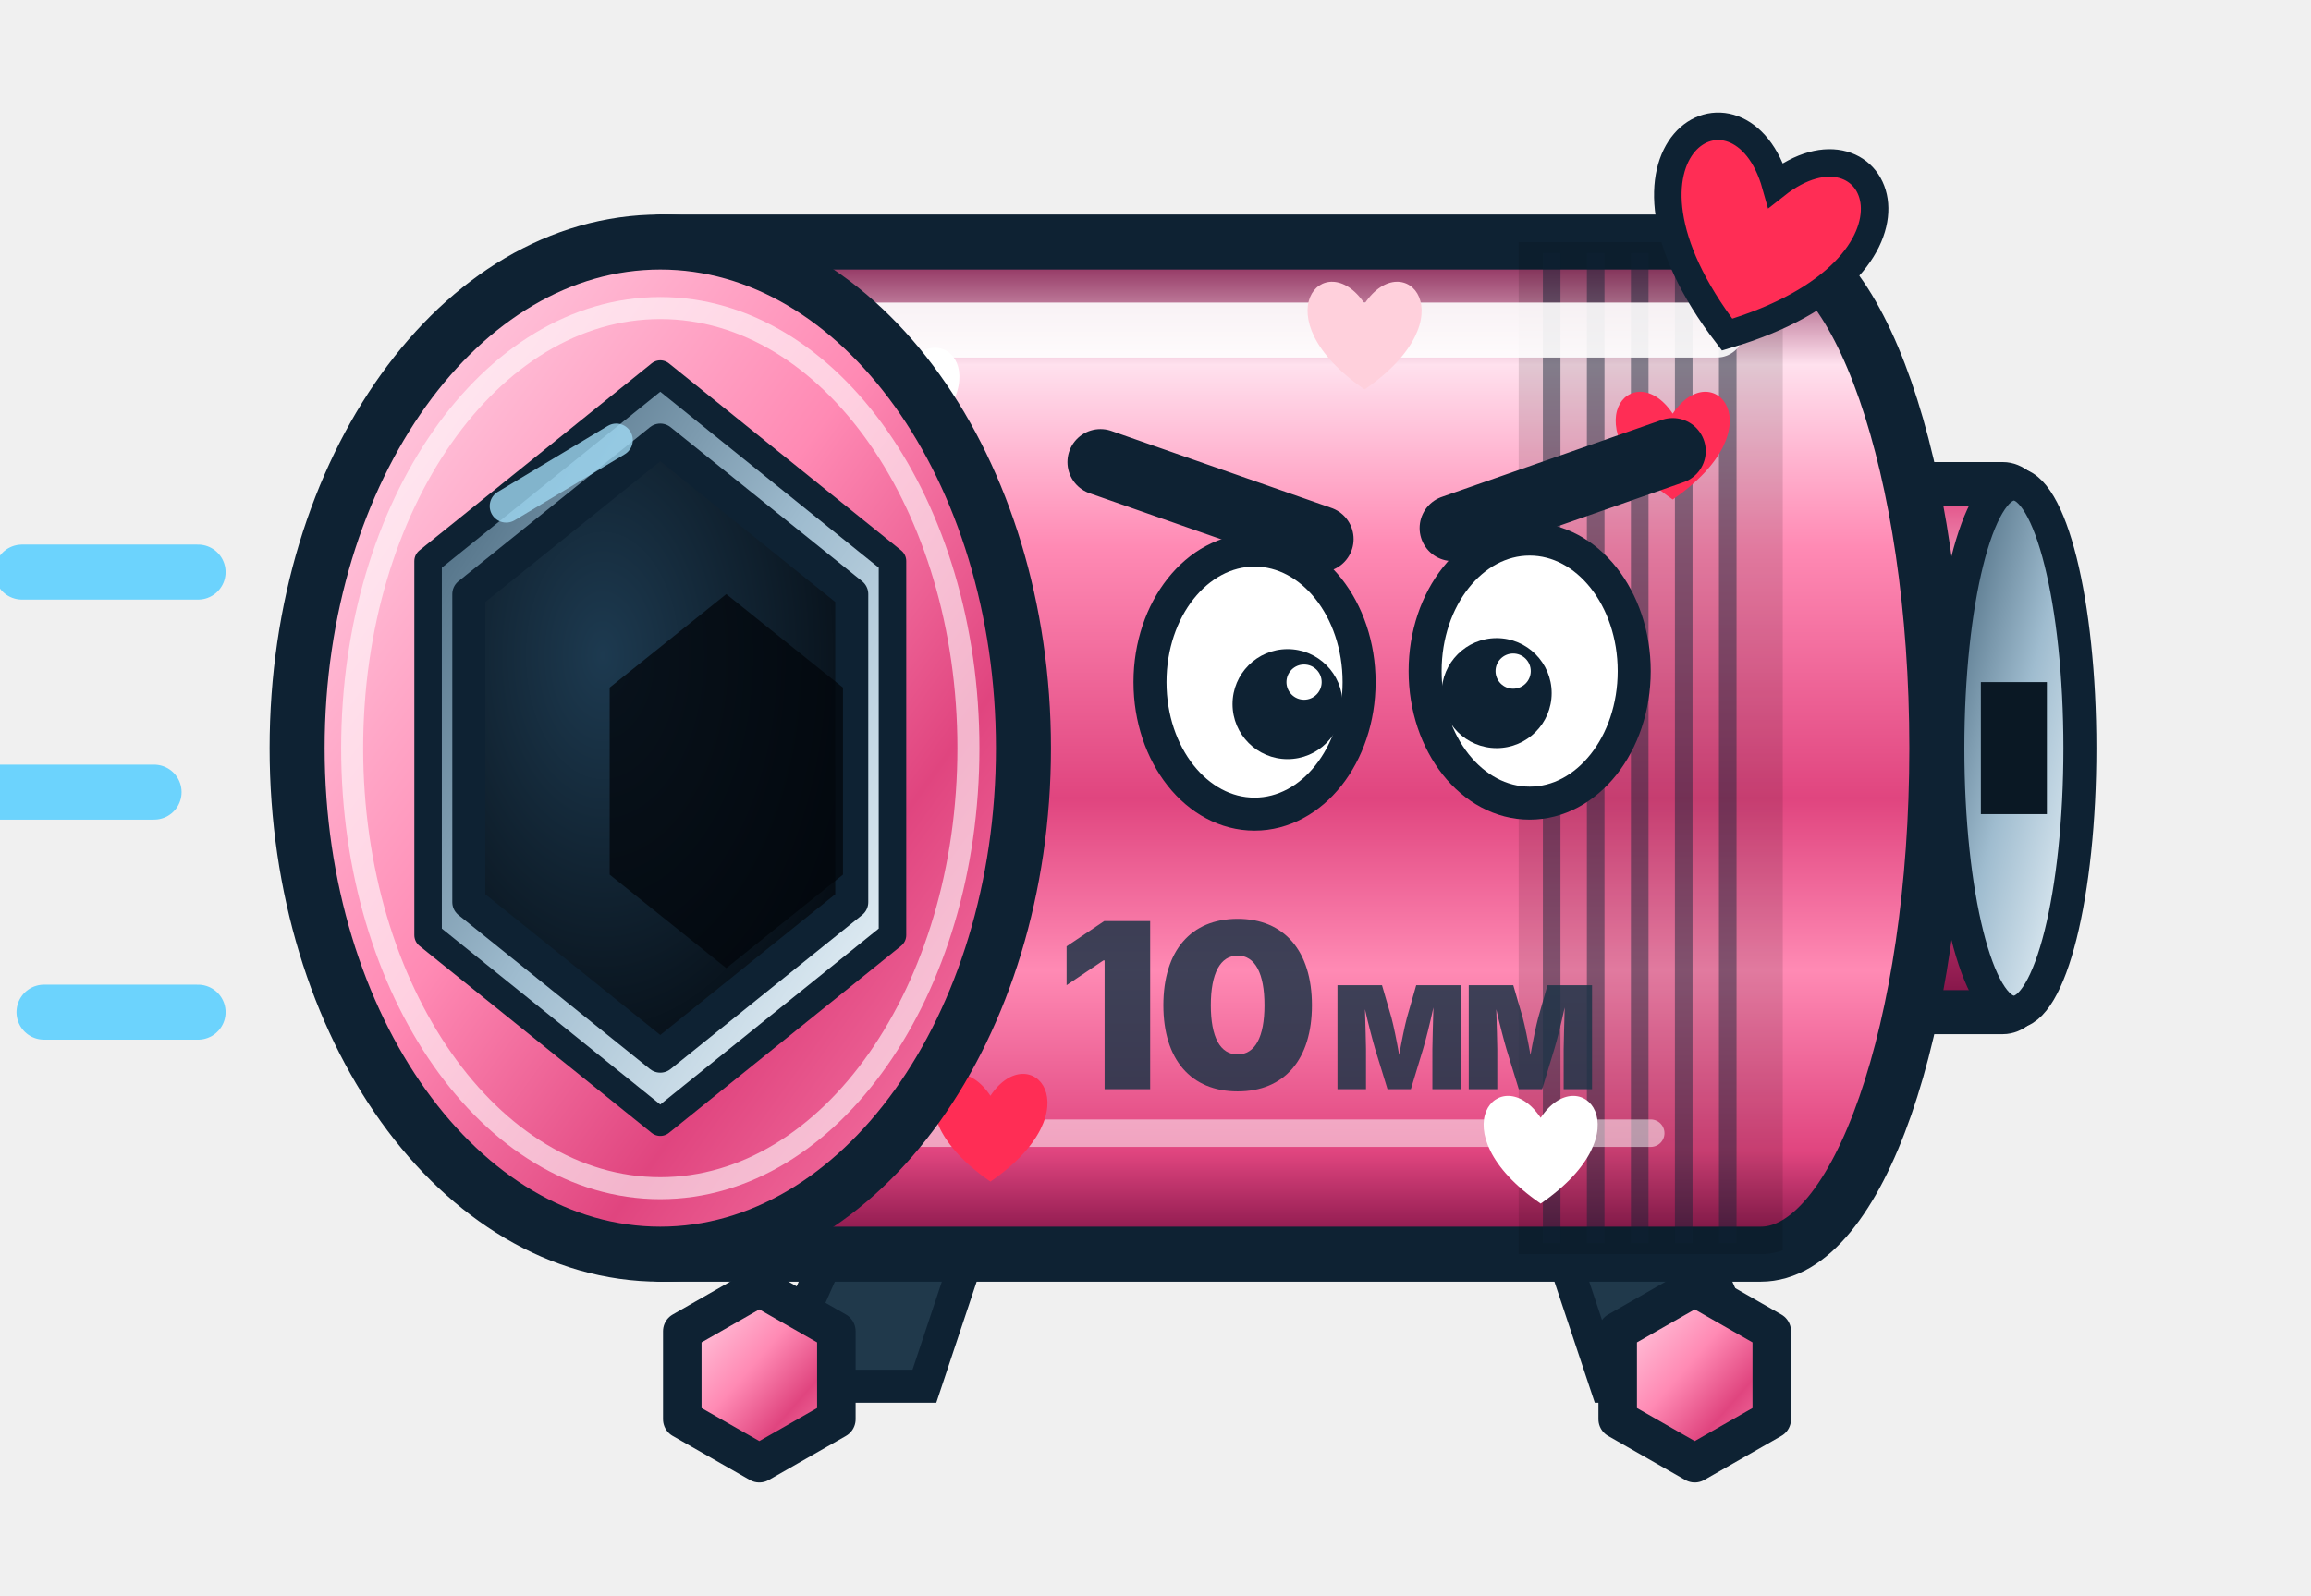
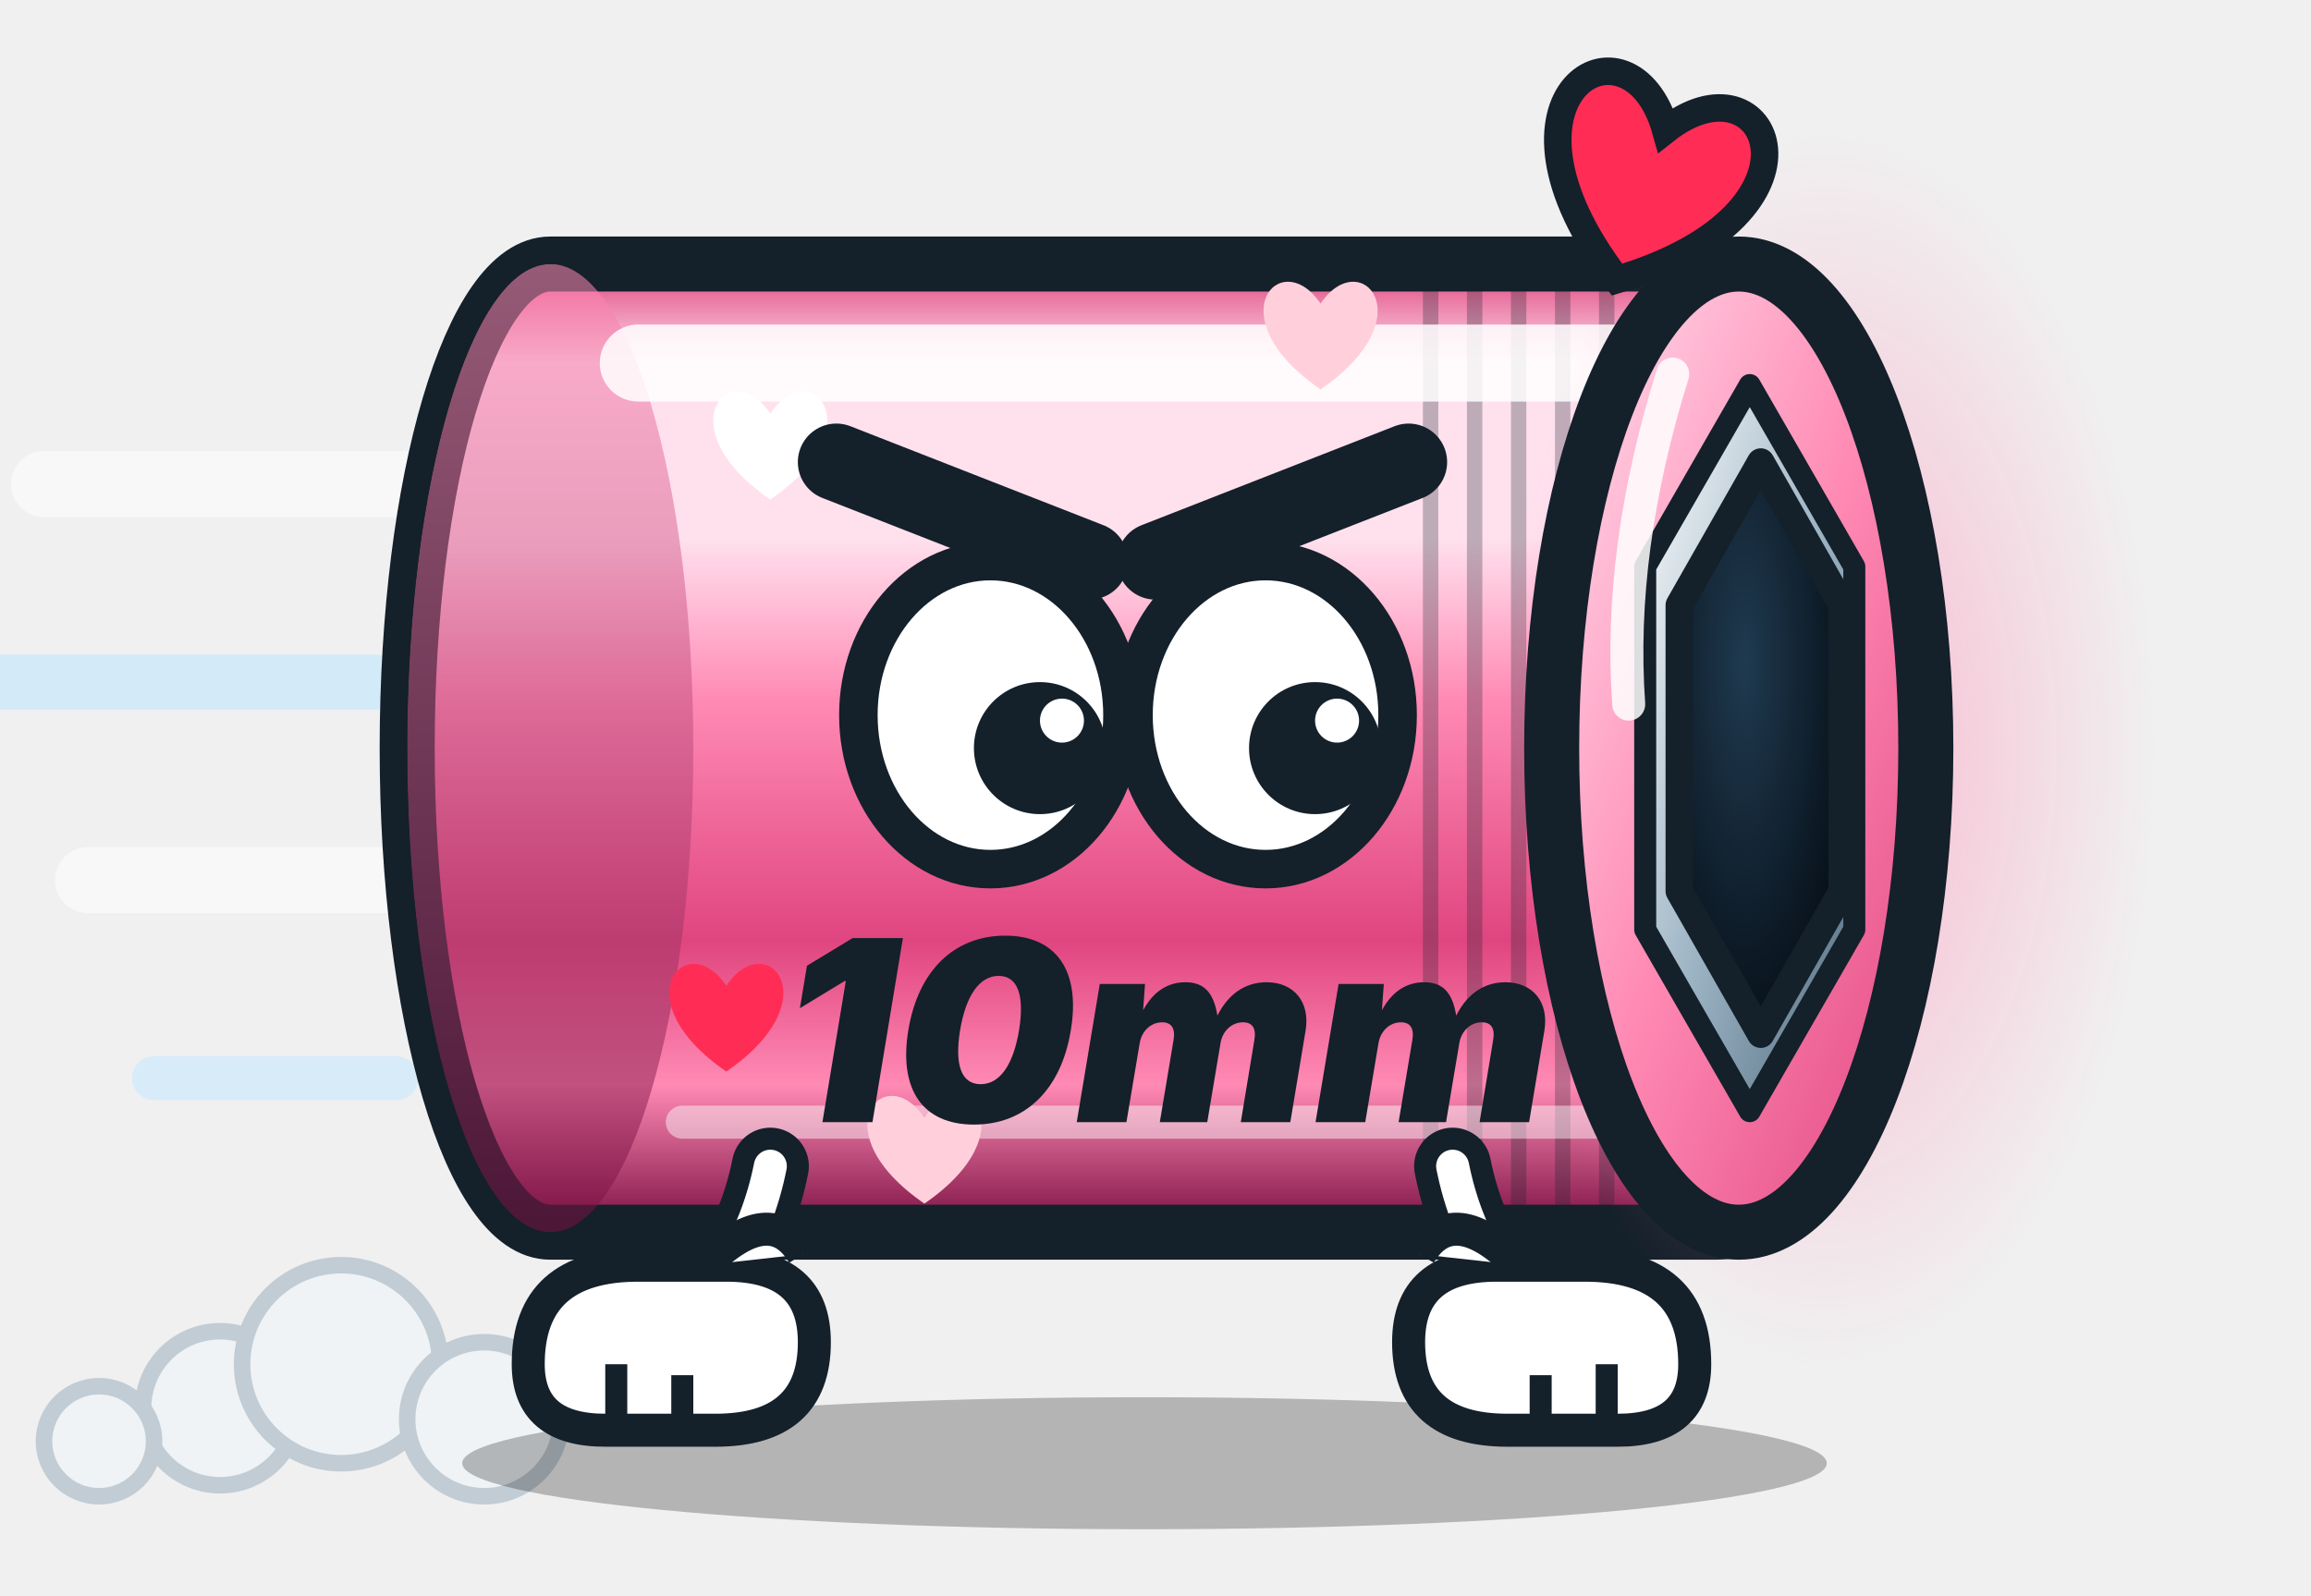
<svg xmlns="http://www.w3.org/2000/svg" viewBox="0 0 210 145">
  <defs>
    <linearGradient id="body" x2="0" y2="1">
-       <stop offset="0" stop-color="#7a1043" />
-       <stop offset="0.12" stop-color="#ffe1ee" />
-       <stop offset="0.3" stop-color="#ff8ab4" />
-       <stop offset="0.55" stop-color="#e0457f" />
-       <stop offset="0.72" stop-color="#ff8ab4" />
-       <stop offset="0.9" stop-color="#e0457f" />
+       <stop offset="0" stop-color="#e0457f" />
+       <stop offset="0.1" stop-color="#ffe1ee" />
+       <stop offset="0.28" stop-color="#ffe1ee" />
+       <stop offset="0.45" stop-color="#ff8ab4" />
+       <stop offset="0.7" stop-color="#e0457f" />
+       <stop offset="0.85" stop-color="#ff8ab4" />
      <stop offset="1" stop-color="#7a1043" />
    </linearGradient>
    <linearGradient id="face" x1="0" y1="0" x2="1" y2="1">
      <stop offset="0" stop-color="#ffe1ee" />
-       <stop offset="0.45" stop-color="#ff8ab4" />
-       <stop offset="0.7" stop-color="#e0457f" />
-       <stop offset="1" stop-color="#ff8ab4" />
+       <stop offset="0.5" stop-color="#ff8ab4" />
+       <stop offset="1" stop-color="#e0457f" />
    </linearGradient>
-     <linearGradient id="bevel" x1="0" y1="0" x2="1" y2="1">
-       <stop stop-color="#3a5a70" />
-       <stop offset=".5" stop-color="#9fbccf" />
-       <stop offset="1" stop-color="#f4fbff" />
+     <linearGradient id="drive" x2="0" y2="1">
+       <stop offset="0" stop-color="#ff8ab4" />
+       <stop offset="1" stop-color="#7a1043" />
    </linearGradient>
-     <radialGradient id="hole" cx=".35" cy=".35" r=".8">
-       <stop stop-color="#1d3a50" />
+     <radialGradient id="hole" cx=".4" cy=".35" r=".8">
+       <stop stop-color="#1f3a50" />
      <stop offset="1" stop-color="#03080e" />
    </radialGradient>
-     <linearGradient id="drive" x2="0" y2="1">
-       <stop offset="0" stop-color="#e0457f" />
-       <stop offset="0.3" stop-color="#ffe1ee" />
-       <stop offset="0.7" stop-color="#e0457f" />
-       <stop offset="1" stop-color="#7a1043" />
+     <linearGradient id="bevel" x1="0" y1="0" x2="1" y2="1">
+       <stop stop-color="#ffffff" />
+       <stop offset=".5" stop-color="#9fb6c6" />
+       <stop offset="1" stop-color="#4f6a7e" />
    </linearGradient>
+     <radialGradient id="fglow" cx=".5" cy=".5" r=".5">
+       <stop stop-color="#ff8ab4" stop-opacity=".55" />
+       <stop offset="1" stop-color="#ff8ab4" stop-opacity="0" />
+     </radialGradient>
    <clipPath id="bodyclip">
-       <path d="M60 22H160A16 46 0 0 1 160 114H60Z" />
+       <path d="M50 24 H156 A16 44 0 0 1 156 112 H50 A13 44 0 0 1 50 24Z" />
    </clipPath>
  </defs>
-   <g stroke="#55ceff" stroke-width="5" stroke-linecap="round" opacity=".85">
-     <path d="M18 52H2M14 72H-2M18 92H4" />
+   <g stroke-linecap="round" fill="none">
+     <path d="M4 44 H40" stroke="#ffffff" stroke-width="6" opacity=".55" />
+     <path d="M0 62 H34" stroke="#bfe6ff" stroke-width="5" opacity=".6" />
+     <path d="M8 80 H38" stroke="#ffffff" stroke-width="6" opacity=".5" />
+     <path d="M14 98 H36" stroke="#bfe6ff" stroke-width="4" opacity=".5" />
  </g>
-   <g fill="#20394b" stroke="#0e2233" stroke-width="3">
-     <path d="M78 108 70 126h14l6-18z" />
-     <path d="M140 108 146 126h14l-8-18z" />
+   <g fill="#eef3f6" stroke="#b9c6cf" stroke-width="1.5" opacity=".85">
+     <circle cx="20" cy="128" r="7" />
+     <circle cx="31" cy="124" r="9" />
+     <circle cx="44" cy="129" r="7" />
+     <circle cx="9" cy="131" r="5" />
  </g>
-   <g stroke="#0e2233" stroke-width="3.5" stroke-linejoin="round" fill="url(#face)">
-     <polygon points="62,121 69,117 76,121 76,129 69,133 62,129" />
-     <polygon points="147,121 154,117 161,121 161,129 154,133 147,129" />
+   <ellipse cx="104" cy="133" rx="62" ry="6" fill="#000" opacity=".25" />
+   <path d="M50 24 H156 A16 44 0 0 1 156 112 H50 A13 44 0 0 1 50 24Z" fill="url(#body)" stroke="#14202a" stroke-width="5" stroke-linejoin="round" />
+   <g clip-path="url(#bodyclip)">
+     <ellipse cx="50" cy="68" rx="13" ry="44" fill="url(#drive)" opacity=".55" />
+     <g stroke="#14202a" stroke-width="1.4" opacity=".28">
+       <path d="M130 24 V112" />
+       <path d="M134 24 V112" />
+       <path d="M138 24 V112" />
+       <path d="M142 24 V112" />
+       <path d="M146 24 V112" />
+     </g>
+     <path d="M58 33 H150" stroke="#fff" stroke-width="7" stroke-linecap="round" opacity=".85" />
+     <path d="M62 102 H146" stroke="#fff" stroke-width="3" stroke-linecap="round" opacity=".45" />
+     <path d="M70 45.4 C60.4 38.8 66.4 32.2 70 37.6 C73.6 32.2 79.6 38.8 70 45.4Z" fill="#fff" />
+     <path d="M66 97.4 C56.4 90.8 62.4 84.2 66 89.6 C69.6 84.2 75.6 90.8 66 97.4Z" fill="#ff2d55" />
+     <path d="M148 103.4 C138.4 96.8 144.4 90.2 148 95.6 C151.6 90.2 157.6 96.8 148 103.4Z" fill="#fff" />
+     <path d="M84 109.4 C74.4 102.8 80.4 96.2 84 101.6 C87.6 96.2 93.6 102.8 84 109.4Z" fill="#ffd0dc" />
+     <path d="M120 35.4 C110.4 28.8 116.4 22.2 120 27.6 C123.6 22.2 129.6 28.8 120 35.4Z" fill="#ffd0dc" />
  </g>
-   <path d="M160 44h22a6 24 0 0 1 0 48h-22z" fill="url(#drive)" stroke="#0e2233" stroke-width="4" />
-   <ellipse cx="183" cy="68" rx="6" ry="24" fill="url(#bevel)" stroke="#0e2233" stroke-width="3" />
-   <rect x="180" y="62" width="6" height="12" fill="#0a1824" />
-   <path d="M60 22H160A16 46 0 0 1 160 114H60Z" fill="url(#body)" stroke="#0e2233" stroke-width="5" stroke-linejoin="round" />
-   <g clip-path="url(#bodyclip)">
-     <rect x="138" y="22" width="24" height="92" fill="#000" opacity=".12" />
-     <g stroke="#0e2233" stroke-width="1.6" opacity=".45">
-       <line x1="141" y1="23" x2="141" y2="113" />
-       <line x1="145" y1="23" x2="145" y2="113" />
-       <line x1="149" y1="23" x2="149" y2="113" />
-       <line x1="153" y1="23" x2="153" y2="113" />
-       <line x1="157" y1="23" x2="157" y2="113" />
+   <ellipse cx="166" cy="68" rx="30" ry="56" fill="url(#fglow)" />
+   <ellipse cx="158" cy="68" rx="17" ry="44" fill="url(#face)" stroke="#14202a" stroke-width="5" />
+   <polygon points="159.0,101.0 149.5,84.5 149.5,51.5 159.0,35.0 168.5,51.5 168.5,84.5" fill="url(#bevel)" stroke="#14202a" stroke-width="2" stroke-linejoin="round" />
+   <polygon points="160.0,94.0 152.6,81.0 152.6,55.0 160.0,42.0 167.4,55.0 167.4,81.0" fill="url(#hole)" stroke="#14202a" stroke-width="2.5" stroke-linejoin="round" />
+   <path d="M152 34 Q147 50 148 64" stroke="#fff" stroke-width="3" fill="none" stroke-linecap="round" opacity=".85" />
+   <path d="M76 42 L99 51" stroke="#14202a" stroke-width="7" stroke-linecap="round" />
+   <path d="M128 42 L105 51" stroke="#14202a" stroke-width="7" stroke-linecap="round" />
+   <ellipse cx="90" cy="65" rx="12" ry="14" fill="#fff" stroke="#14202a" stroke-width="3.5" />
+   <ellipse cx="115" cy="65" rx="12" ry="14" fill="#fff" stroke="#14202a" stroke-width="3.5" />
+   <circle cx="94.5" cy="68" r="6" fill="#14202a" />
+   <circle cx="119.5" cy="68" r="6" fill="#14202a" />
+   <circle cx="96.5" cy="65.5" r="2" fill="#fff" />
+   <circle cx="121.5" cy="65.5" r="2" fill="#fff" />
+   <text x="71" y="102" font-family="Inter,Arial,sans-serif" font-size="23" font-style="italic" font-weight="900" fill="#14202a">10mm</text>
+   <g stroke="#14202a" stroke-width="3" stroke-linejoin="round" fill="#ffffff">
+     <g transform="translate(70 112) scale(1 1)">
+       <path d="M0 -6 q-2 10 -10 16" fill="none" stroke="#14202a" stroke-width="7" stroke-linecap="round" />
+       <path d="M0 -6 q-2 10 -10 16" fill="none" stroke="#ffffff" stroke-width="3" stroke-linecap="round" />
+       <path d="M-22 12 q0 -9 10 -9 h8 q8 0 8 7 q0 8 -9 8 h-10 q-7 0 -7 -6z" fill="#ffffff" />
+       <path d="M-6 3 q6 -6 9 -1" fill="#ffffff" />
+       <path d="M-14 18 v-6 M-8 18 v-5" stroke-width="2" />
    </g>
-     <path d="M74 30H156" stroke="#fff" stroke-width="5" stroke-linecap="round" opacity=".9" />
-     <path d="M74 103H150" stroke="#fff" stroke-width="2.5" stroke-linecap="round" opacity=".5" />
-   </g>
-   <g clip-path="url(#bodyclip)">
-     <path d="M82 41.4 C72.4 34.8 78.4 28.2 82 33.6 C85.6 28.2 91.6 34.8 82 41.4Z" fill="#fff" />
-     <path d="M140 109.4 C130.4 102.8 136.4 96.2 140 101.6 C143.6 96.2 149.6 102.8 140 109.4Z" fill="#fff" />
-     <path d="M152 45.4 C142.4 38.8 148.4 32.2 152 37.6 C155.6 32.2 161.6 38.8 152 45.4Z" fill="#ff2d55" />
-     <path d="M90 107.4 C80.4 100.8 86.4 94.2 90 99.6 C93.6 94.2 99.6 100.8 90 107.4Z" fill="#ff2d55" />
-     <path d="M124 35.4 C114.4 28.8 120.4 22.2 124 27.6 C127.6 22.2 133.6 28.8 124 35.4Z" fill="#ffd0dc" />
-     <path d="M70 61.4 C60.4 54.8 66.4 48.2 70 53.6 C73.6 48.2 79.6 54.8 70 61.4Z" fill="#ffd0dc" />
-   </g>
-   <ellipse cx="60" cy="68" rx="33" ry="46" fill="url(#face)" stroke="#0e2233" stroke-width="5" />
-   <ellipse cx="60" cy="68" rx="28" ry="40" fill="none" stroke="#ffffff" stroke-width="2" opacity=".6" />
-   <polygon points="60.0,102.0 38.9,85.0 38.9,51.0 60.0,34.0 81.1,51.0 81.1,85.0" fill="url(#bevel)" stroke="#0e2233" stroke-width="2.5" stroke-linejoin="round" />
-   <polygon points="60.0,96.0 42.6,82.0 42.6,54.0 60.0,40.0 77.4,54.0 77.4,82.0" fill="url(#hole)" stroke="#0e2233" stroke-width="3" stroke-linejoin="round" />
-   <polygon points="66.0,88.0 55.4,79.5 55.4,62.5 66.0,54.0 76.6,62.5 76.6,79.5" fill="#02060b" opacity=".75" />
-   <path d="M46 46L56 40" stroke="#9fd8f2" stroke-width="3" stroke-linecap="round" opacity=".8" />
-   <path d="M100 42 120 49M152 41 132 48" stroke="#0e2233" stroke-width="6" stroke-linecap="round" />
-   <ellipse cx="114" cy="62" rx="9.5" ry="12" fill="#fff" stroke="#0e2233" stroke-width="3" />
-   <ellipse cx="139" cy="61" rx="9.5" ry="12" fill="#fff" stroke="#0e2233" stroke-width="3" />
-   <circle cx="117" cy="64" r="5" fill="#0e2233" />
-   <circle cx="136" cy="63" r="5" fill="#0e2233" />
-   <circle cx="118.5" cy="62" r="1.6" fill="#fff" />
-   <circle cx="137.5" cy="61" r="1.6" fill="#fff" />
-   <text x="96" y="99" font-family="Inter,Arial,sans-serif" font-size="21" font-weight="900" fill="#1c3447" opacity=".85" letter-spacing="-.5">10<tspan font-size="13" dx="1">MM</tspan>
-   </text>
-   <g transform="translate(0 7)">
-     <g transform="translate(160 14) rotate(18)">
-       <path d="M0 9.9 C-17.6 -2.2 -6.6 -14.3 0 -4.4 C6.6 -14.3 17.6 -2.2 0 9.9Z" fill="#ff2d55" stroke="#0e2233" stroke-width="2.5" />
+     <g transform="translate(132 112) scale(-1 1)">
+       <path d="M0 -6 q-2 10 -10 16" fill="none" stroke="#14202a" stroke-width="7" stroke-linecap="round" />
+       <path d="M0 -6 q-2 10 -10 16" fill="none" stroke="#ffffff" stroke-width="3" stroke-linecap="round" />
+       <path d="M-22 12 q0 -9 10 -9 h8 q8 0 8 7 q0 8 -9 8 h-10 q-7 0 -7 -6z" fill="#ffffff" />
+       <path d="M-6 3 q6 -6 9 -1" fill="#ffffff" />
+       <path d="M-14 18 v-6 M-8 18 v-5" stroke-width="2" />
    </g>
  </g>
+   <g transform="translate(150 16) rotate(18)">
+     <path d="M0 9.9 C-17.6 -2.2 -6.6 -14.3 0 -4.4 C6.6 -14.3 17.6 -2.2 0 9.9Z" fill="#ff2d55" stroke="#14202a" stroke-width="2.5" />
+   </g>
</svg>
